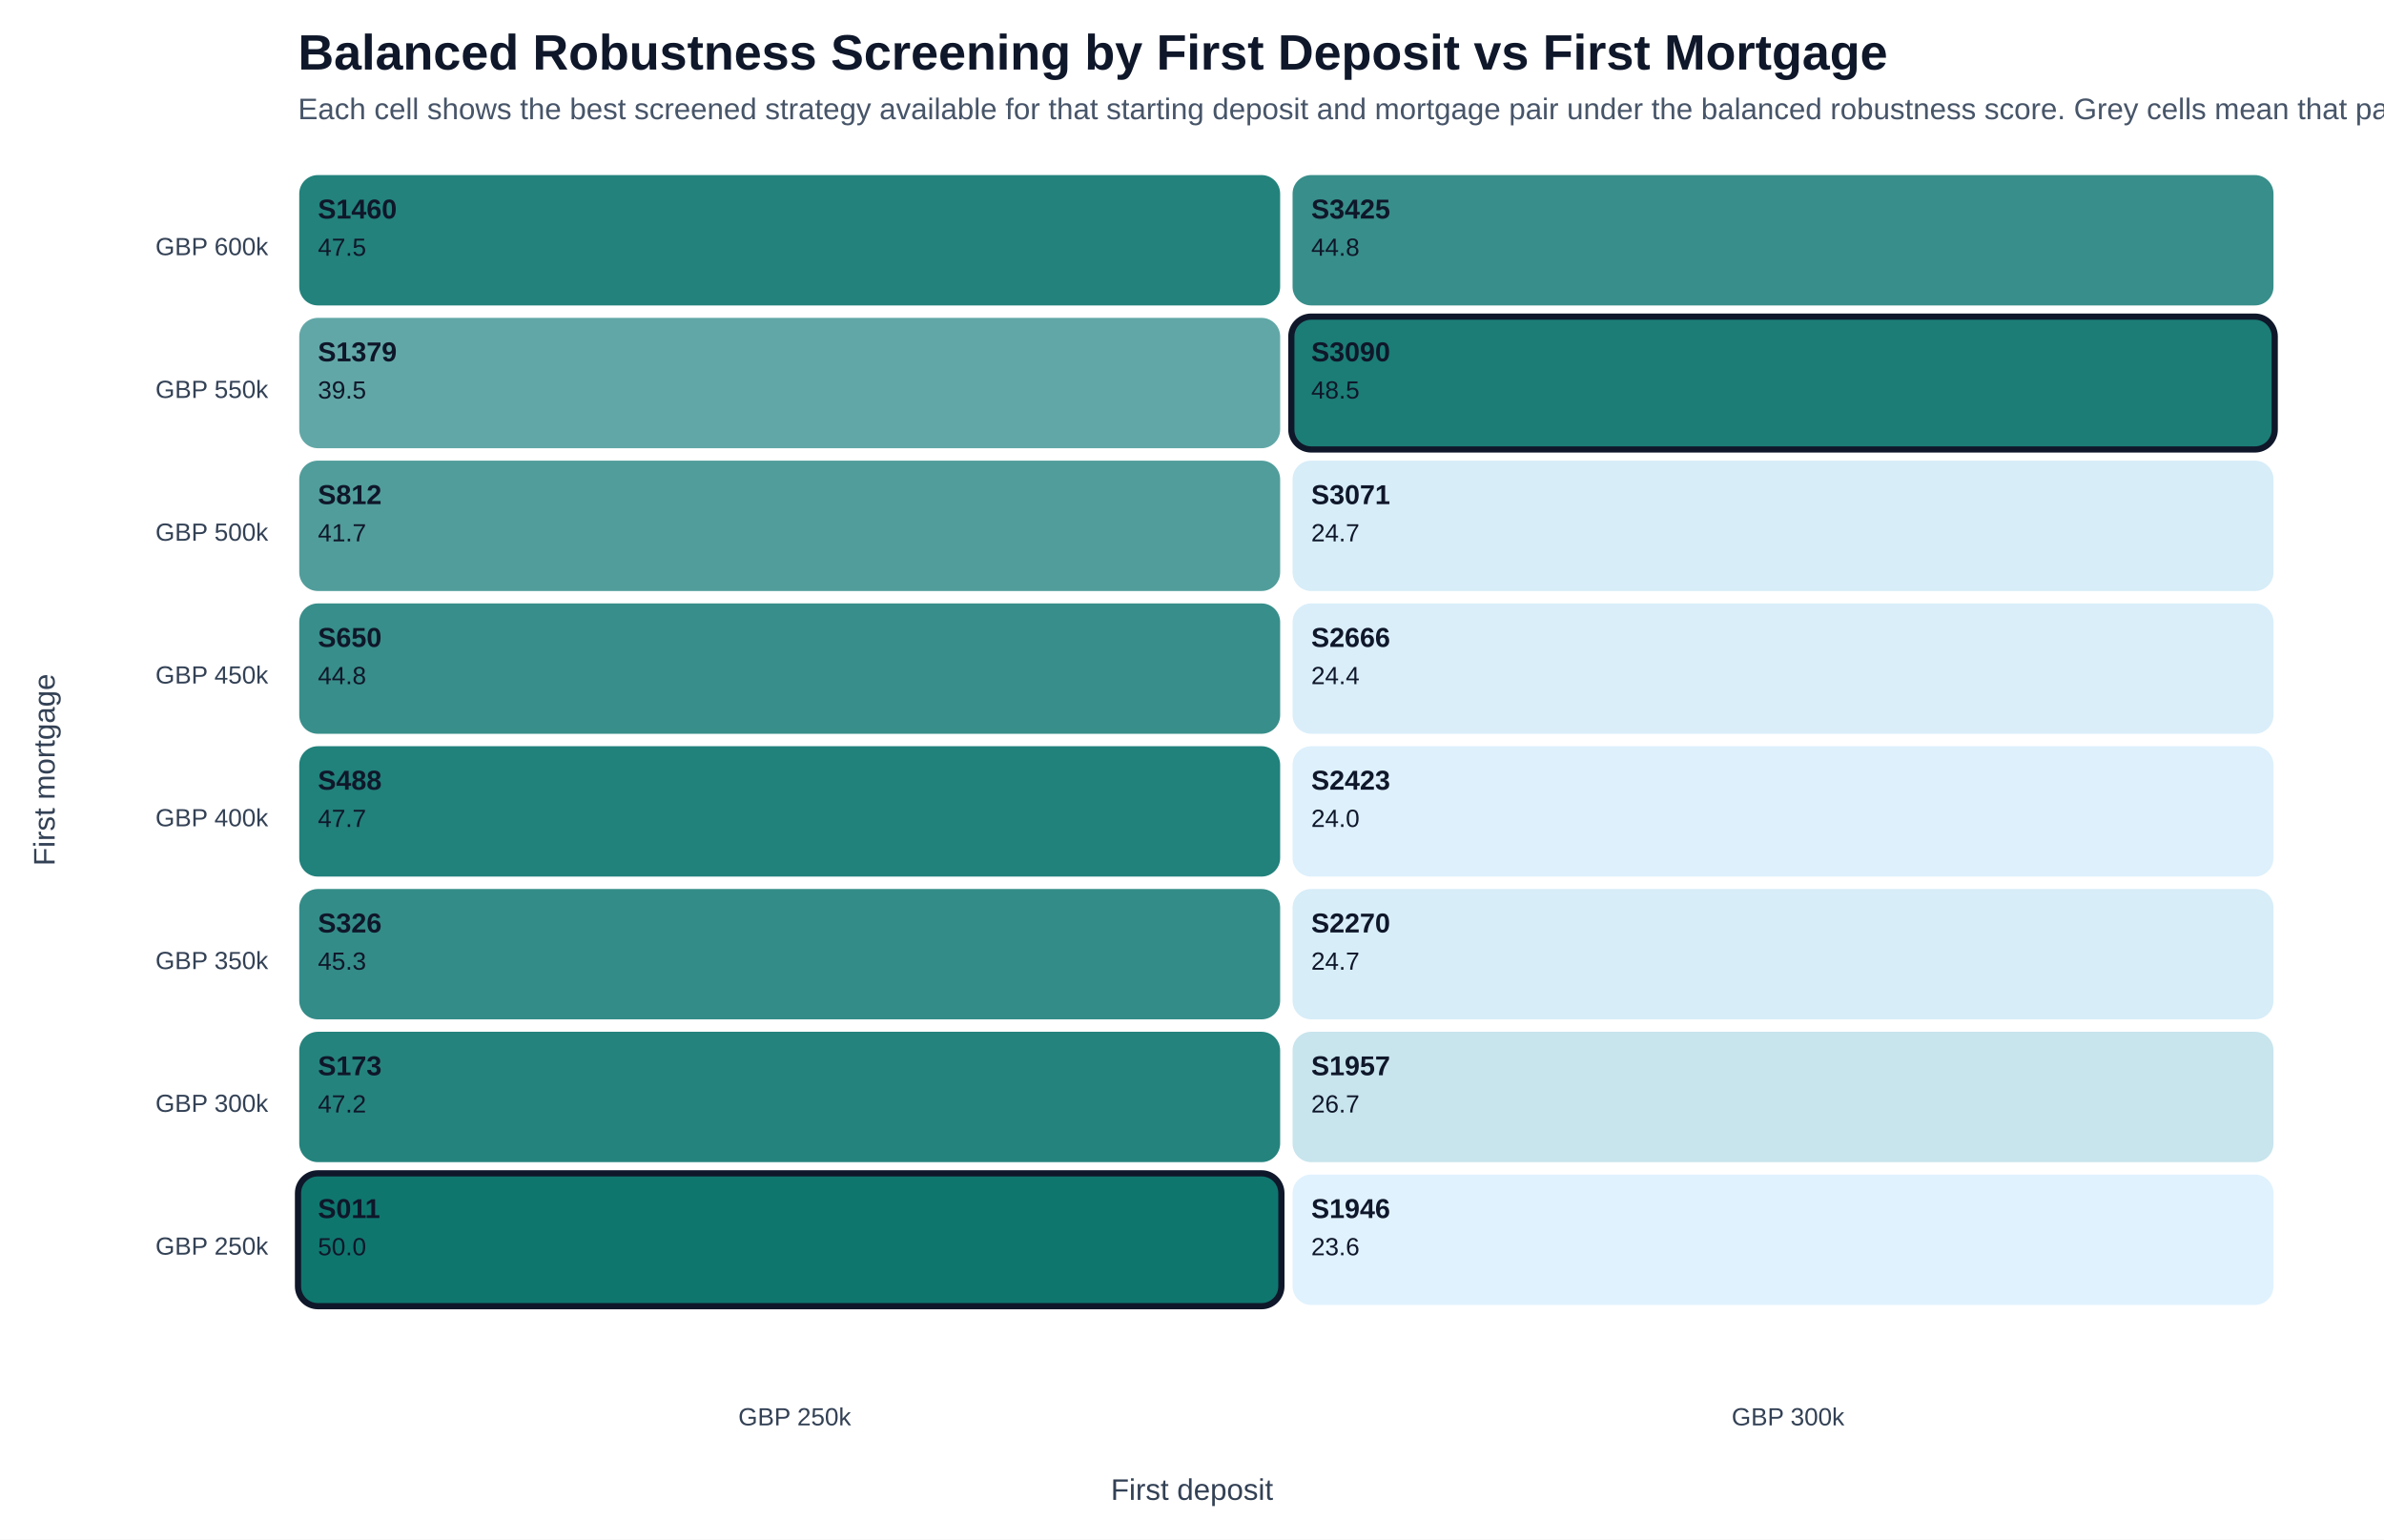
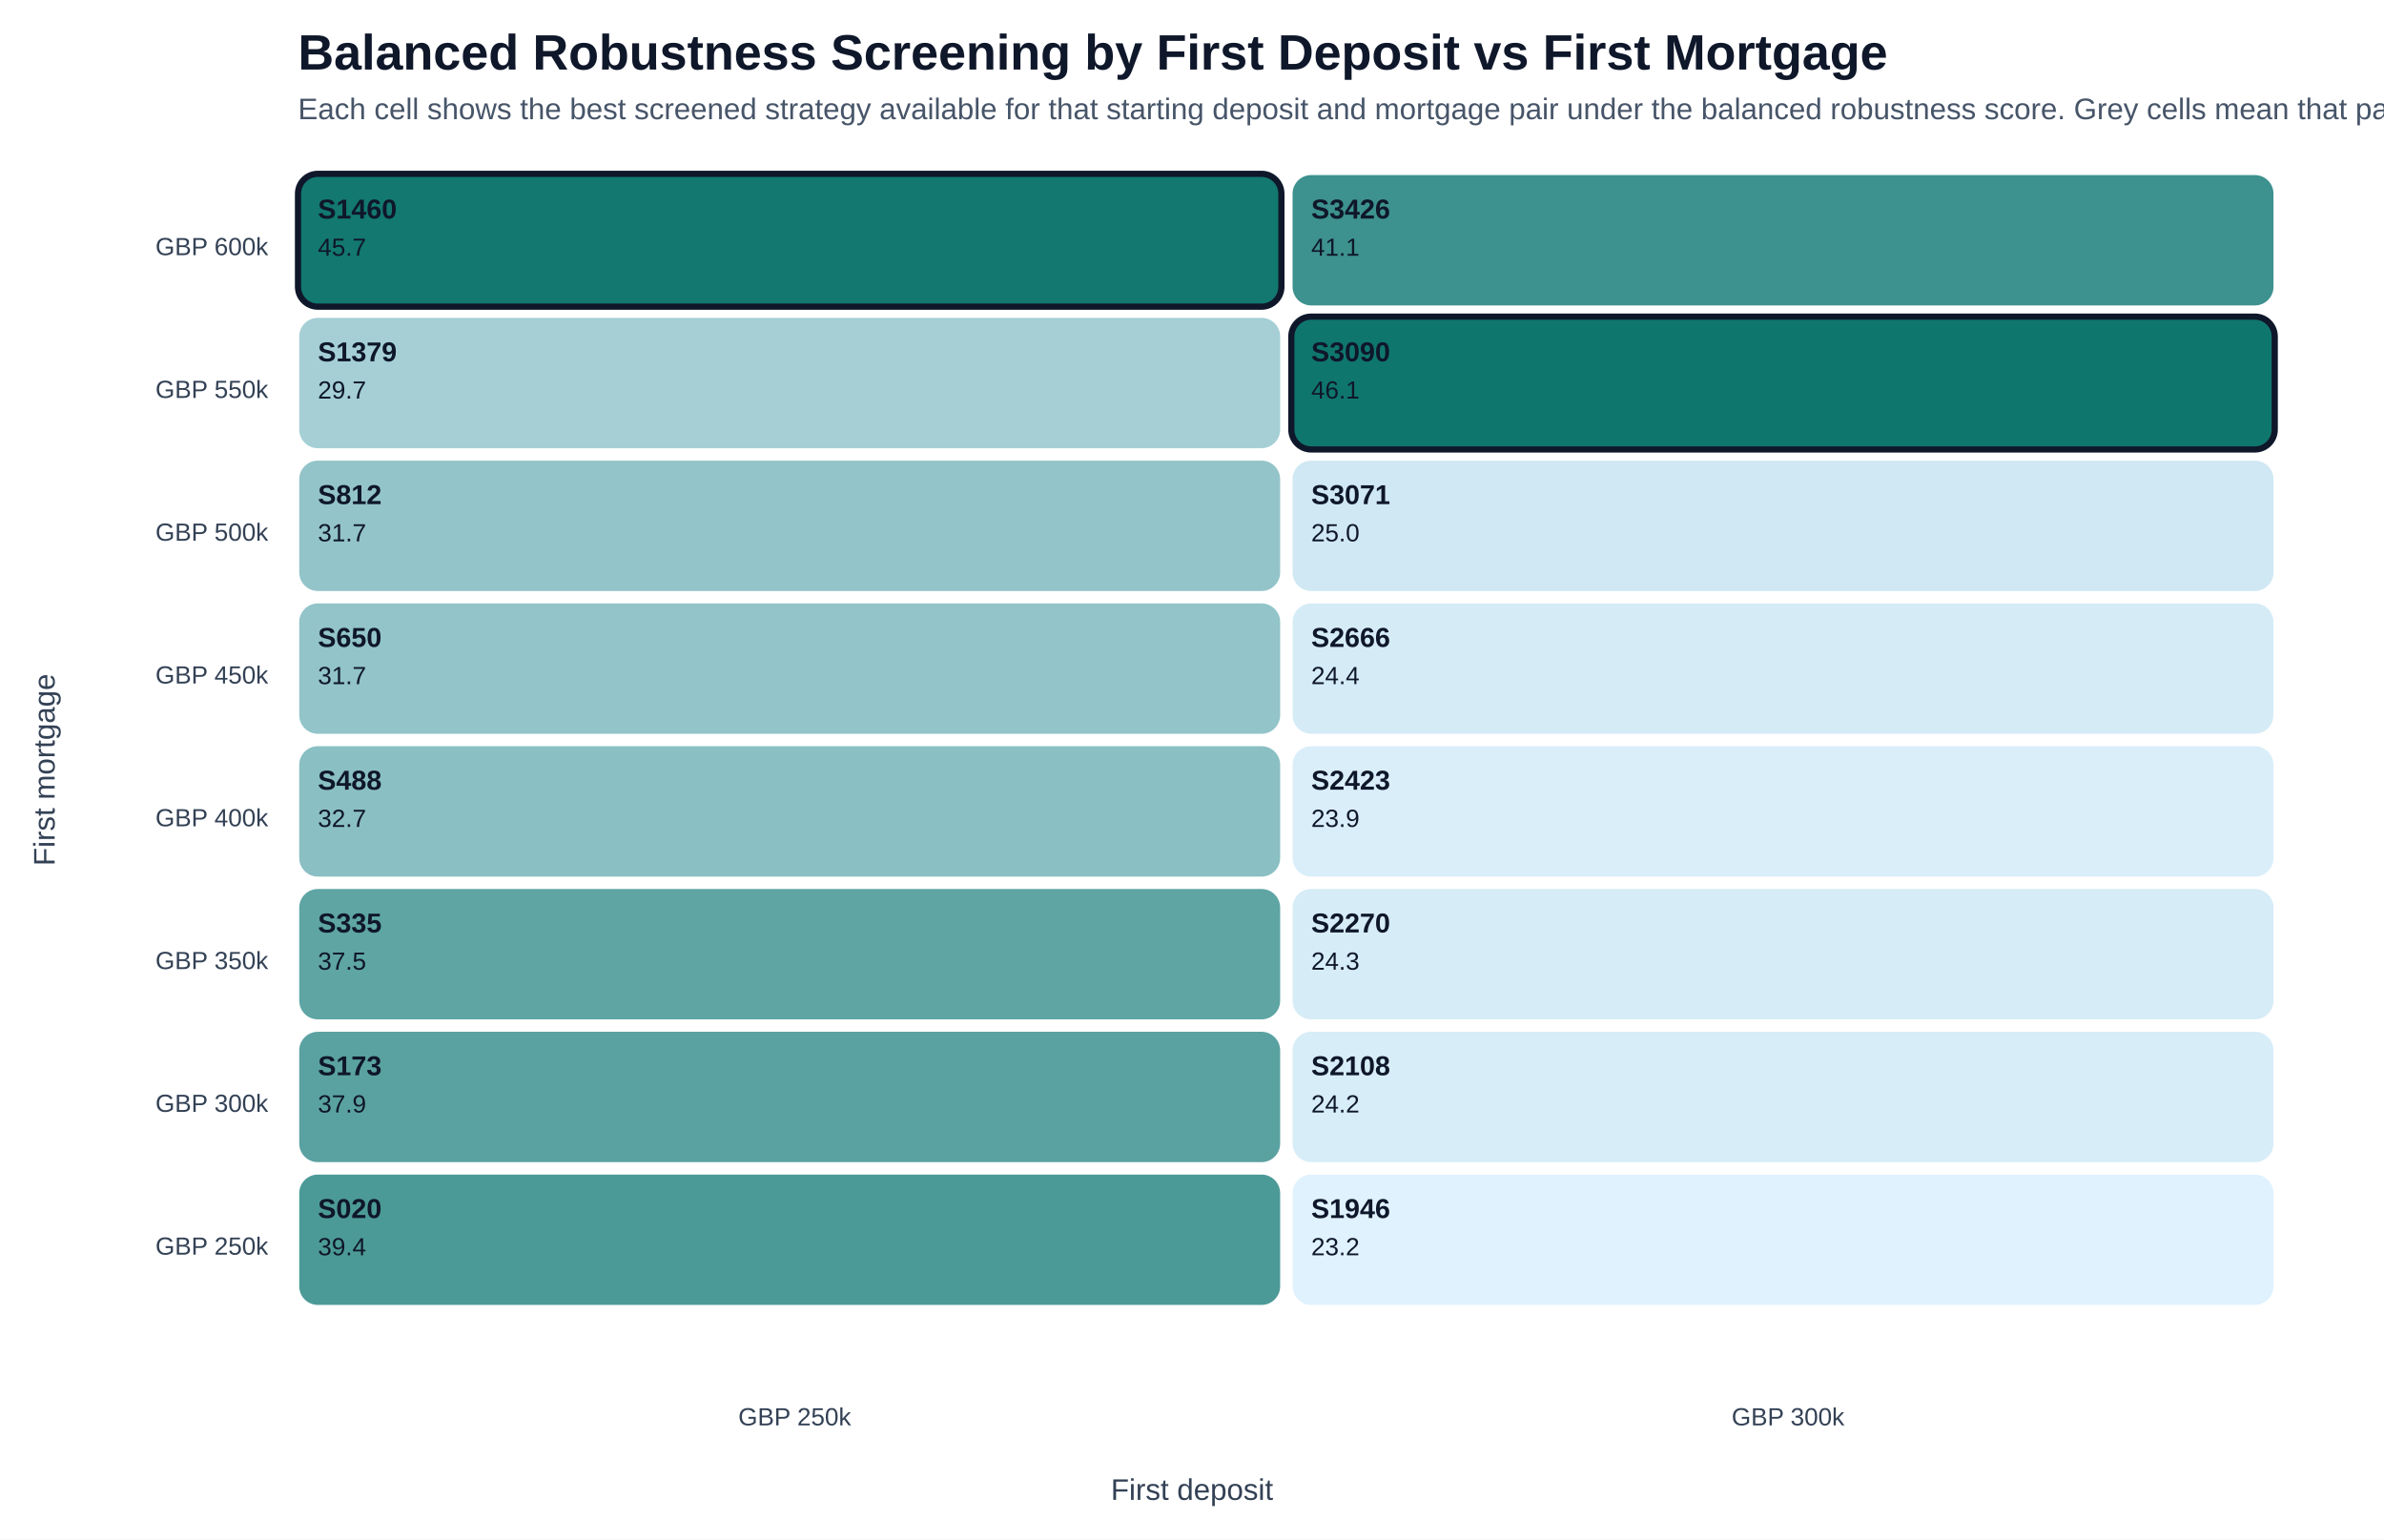
<svg xmlns="http://www.w3.org/2000/svg" width="960" height="620" viewBox="0 0 960 620">
  <rect width="960" height="620" fill="#ffffff" />
  <text x="120" y="28" font-size="20" font-family="Arial, sans-serif" font-weight="700" fill="#0f172a">Balanced Robustness Screening by First Deposit vs First Mortgage</text>
  <text x="120" y="48" font-size="12" font-family="Arial, sans-serif" fill="#475569">Each cell shows the best screened strategy available for that starting deposit and mortgage pair under the balanced robustness score. Grey cells mean that pair was in the plotted range but no screened strategy survived there. Bold outline marks the plateau region.</text>
-   <rect x="120" y="472.5" width="396" height="53.5" rx="8" fill="rgb(15, 118, 110)" stroke="#0f172a" stroke-width="2.5" />
-   <text x="128" y="490.5" font-size="11" font-family="Arial, sans-serif" font-weight="700" fill="#0f172a">S011</text>
-   <text x="128" y="505.5" font-size="10" font-family="Arial, sans-serif" fill="#0f172a">50.0</text>
-   <rect x="120" y="415" width="396" height="53.5" rx="8" fill="rgb(37, 131, 125)" stroke="#ffffff" stroke-width="1" />
+   <rect x="120" y="472.5" width="396" height="53.5" rx="8" fill="rgb(76, 154, 152)" stroke="#ffffff" stroke-width="1" />
+   <text x="128" y="490.5" font-size="11" font-family="Arial, sans-serif" font-weight="700" fill="#0f172a">S020</text>
+   <text x="128" y="505.5" font-size="10" font-family="Arial, sans-serif" fill="#0f172a">39.4</text>
+   <rect x="120" y="415" width="396" height="53.5" rx="8" fill="rgb(90, 162, 161)" stroke="#ffffff" stroke-width="1" />
  <text x="128" y="433" font-size="11" font-family="Arial, sans-serif" font-weight="700" fill="#0f172a">S173</text>
-   <text x="128" y="448" font-size="10" font-family="Arial, sans-serif" fill="#0f172a">47.2</text>
-   <rect x="120" y="357.5" width="396" height="53.5" rx="8" fill="rgb(52, 140, 136)" stroke="#ffffff" stroke-width="1" />
-   <text x="128" y="375.5" font-size="11" font-family="Arial, sans-serif" font-weight="700" fill="#0f172a">S326</text>
-   <text x="128" y="390.5" font-size="10" font-family="Arial, sans-serif" fill="#0f172a">45.3</text>
-   <rect x="120" y="300" width="396" height="53.5" rx="8" fill="rgb(33, 129, 123)" stroke="#ffffff" stroke-width="1" />
+   <text x="128" y="448" font-size="10" font-family="Arial, sans-serif" fill="#0f172a">37.9</text>
+   <rect x="120" y="357.5" width="396" height="53.5" rx="8" fill="rgb(94, 165, 164)" stroke="#ffffff" stroke-width="1" />
+   <text x="128" y="375.5" font-size="11" font-family="Arial, sans-serif" font-weight="700" fill="#0f172a">S335</text>
+   <text x="128" y="390.5" font-size="10" font-family="Arial, sans-serif" fill="#0f172a">37.5</text>
+   <rect x="120" y="300" width="396" height="53.5" rx="8" fill="rgb(138, 191, 195)" stroke="#ffffff" stroke-width="1" />
  <text x="128" y="318" font-size="11" font-family="Arial, sans-serif" font-weight="700" fill="#0f172a">S488</text>
-   <text x="128" y="333" font-size="10" font-family="Arial, sans-serif" fill="#0f172a">47.7</text>
-   <rect x="120" y="242.5" width="396" height="53.5" rx="8" fill="rgb(56, 142, 138)" stroke="#ffffff" stroke-width="1" />
+   <text x="128" y="333" font-size="10" font-family="Arial, sans-serif" fill="#0f172a">32.7</text>
+   <rect x="120" y="242.5" width="396" height="53.5" rx="8" fill="rgb(146, 196, 201)" stroke="#ffffff" stroke-width="1" />
  <text x="128" y="260.5" font-size="11" font-family="Arial, sans-serif" font-weight="700" fill="#0f172a">S650</text>
-   <text x="128" y="275.5" font-size="10" font-family="Arial, sans-serif" fill="#0f172a">44.8</text>
-   <rect x="120" y="185" width="396" height="53.5" rx="8" fill="rgb(81, 157, 155)" stroke="#ffffff" stroke-width="1" />
+   <text x="128" y="275.5" font-size="10" font-family="Arial, sans-serif" fill="#0f172a">31.7</text>
+   <rect x="120" y="185" width="396" height="53.5" rx="8" fill="rgb(147, 196, 201)" stroke="#ffffff" stroke-width="1" />
  <text x="128" y="203" font-size="11" font-family="Arial, sans-serif" font-weight="700" fill="#0f172a">S812</text>
-   <text x="128" y="218" font-size="10" font-family="Arial, sans-serif" fill="#0f172a">41.7</text>
-   <rect x="120" y="127.5" width="396" height="53.5" rx="8" fill="rgb(98, 167, 167)" stroke="#ffffff" stroke-width="1" />
+   <text x="128" y="218" font-size="10" font-family="Arial, sans-serif" fill="#0f172a">31.7</text>
+   <rect x="120" y="127.5" width="396" height="53.5" rx="8" fill="rgb(165, 207, 213)" stroke="#ffffff" stroke-width="1" />
  <text x="128" y="145.5" font-size="11" font-family="Arial, sans-serif" font-weight="700" fill="#0f172a">S1379</text>
-   <text x="128" y="160.5" font-size="10" font-family="Arial, sans-serif" fill="#0f172a">39.5</text>
-   <rect x="120" y="70" width="396" height="53.5" rx="8" fill="rgb(35, 130, 124)" stroke="#ffffff" stroke-width="1" />
+   <text x="128" y="160.5" font-size="10" font-family="Arial, sans-serif" fill="#0f172a">29.7</text>
+   <rect x="120" y="70" width="396" height="53.5" rx="8" fill="rgb(18, 120, 112)" stroke="#0f172a" stroke-width="2.5" />
  <text x="128" y="88" font-size="11" font-family="Arial, sans-serif" font-weight="700" fill="#0f172a">S1460</text>
-   <text x="128" y="103" font-size="10" font-family="Arial, sans-serif" fill="#0f172a">47.5</text>
+   <text x="128" y="103" font-size="10" font-family="Arial, sans-serif" fill="#0f172a">45.7</text>
  <rect x="520" y="472.5" width="396" height="53.5" rx="8" fill="rgb(224, 242, 254)" stroke="#ffffff" stroke-width="1" />
  <text x="528" y="490.5" font-size="11" font-family="Arial, sans-serif" font-weight="700" fill="#0f172a">S1946</text>
-   <text x="528" y="505.5" font-size="10" font-family="Arial, sans-serif" fill="#0f172a">23.6</text>
-   <rect x="520" y="415" width="396" height="53.5" rx="8" fill="rgb(200, 228, 237)" stroke="#ffffff" stroke-width="1" />
-   <text x="528" y="433" font-size="11" font-family="Arial, sans-serif" font-weight="700" fill="#0f172a">S1957</text>
-   <text x="528" y="448" font-size="10" font-family="Arial, sans-serif" fill="#0f172a">26.7</text>
-   <rect x="520" y="357.5" width="396" height="53.5" rx="8" fill="rgb(215, 237, 248)" stroke="#ffffff" stroke-width="1" />
+   <text x="528" y="505.5" font-size="10" font-family="Arial, sans-serif" fill="#0f172a">23.2</text>
+   <rect x="520" y="415" width="396" height="53.5" rx="8" fill="rgb(215, 237, 248)" stroke="#ffffff" stroke-width="1" />
+   <text x="528" y="433" font-size="11" font-family="Arial, sans-serif" font-weight="700" fill="#0f172a">S2108</text>
+   <text x="528" y="448" font-size="10" font-family="Arial, sans-serif" fill="#0f172a">24.2</text>
+   <rect x="520" y="357.5" width="396" height="53.5" rx="8" fill="rgb(214, 236, 247)" stroke="#ffffff" stroke-width="1" />
  <text x="528" y="375.5" font-size="11" font-family="Arial, sans-serif" font-weight="700" fill="#0f172a">S2270</text>
-   <text x="528" y="390.5" font-size="10" font-family="Arial, sans-serif" fill="#0f172a">24.7</text>
-   <rect x="520" y="300" width="396" height="53.5" rx="8" fill="rgb(221, 240, 252)" stroke="#ffffff" stroke-width="1" />
+   <text x="528" y="390.5" font-size="10" font-family="Arial, sans-serif" fill="#0f172a">24.3</text>
+   <rect x="520" y="300" width="396" height="53.5" rx="8" fill="rgb(218, 238, 250)" stroke="#ffffff" stroke-width="1" />
  <text x="528" y="318" font-size="11" font-family="Arial, sans-serif" font-weight="700" fill="#0f172a">S2423</text>
-   <text x="528" y="333" font-size="10" font-family="Arial, sans-serif" fill="#0f172a">24.0</text>
-   <rect x="520" y="242.5" width="396" height="53.5" rx="8" fill="rgb(218, 238, 250)" stroke="#ffffff" stroke-width="1" />
+   <text x="528" y="333" font-size="10" font-family="Arial, sans-serif" fill="#0f172a">23.9</text>
+   <rect x="520" y="242.5" width="396" height="53.5" rx="8" fill="rgb(213, 236, 247)" stroke="#ffffff" stroke-width="1" />
  <text x="528" y="260.5" font-size="11" font-family="Arial, sans-serif" font-weight="700" fill="#0f172a">S2666</text>
  <text x="528" y="275.5" font-size="10" font-family="Arial, sans-serif" fill="#0f172a">24.4</text>
-   <rect x="520" y="185" width="396" height="53.5" rx="8" fill="rgb(215, 237, 248)" stroke="#ffffff" stroke-width="1" />
+   <rect x="520" y="185" width="396" height="53.5" rx="8" fill="rgb(208, 232, 243)" stroke="#ffffff" stroke-width="1" />
  <text x="528" y="203" font-size="11" font-family="Arial, sans-serif" font-weight="700" fill="#0f172a">S3071</text>
-   <text x="528" y="218" font-size="10" font-family="Arial, sans-serif" fill="#0f172a">24.7</text>
-   <rect x="520" y="127.5" width="396" height="53.5" rx="8" fill="rgb(27, 125, 118)" stroke="#0f172a" stroke-width="2.5" />
+   <text x="528" y="218" font-size="10" font-family="Arial, sans-serif" fill="#0f172a">25.0</text>
+   <rect x="520" y="127.5" width="396" height="53.5" rx="8" fill="rgb(15, 118, 110)" stroke="#0f172a" stroke-width="2.5" />
  <text x="528" y="145.5" font-size="11" font-family="Arial, sans-serif" font-weight="700" fill="#0f172a">S3090</text>
-   <text x="528" y="160.5" font-size="10" font-family="Arial, sans-serif" fill="#0f172a">48.5</text>
-   <rect x="520" y="70" width="396" height="53.5" rx="8" fill="rgb(56, 142, 138)" stroke="#ffffff" stroke-width="1" />
-   <text x="528" y="88" font-size="11" font-family="Arial, sans-serif" font-weight="700" fill="#0f172a">S3425</text>
-   <text x="528" y="103" font-size="10" font-family="Arial, sans-serif" fill="#0f172a">44.8</text>
+   <text x="528" y="160.5" font-size="10" font-family="Arial, sans-serif" fill="#0f172a">46.1</text>
+   <rect x="520" y="70" width="396" height="53.5" rx="8" fill="rgb(61, 145, 142)" stroke="#ffffff" stroke-width="1" />
+   <text x="528" y="88" font-size="11" font-family="Arial, sans-serif" font-weight="700" fill="#0f172a">S3426</text>
+   <text x="528" y="103" font-size="10" font-family="Arial, sans-serif" fill="#0f172a">41.1</text>
  <text x="320" y="574" text-anchor="middle" font-size="10" font-family="Arial, sans-serif" fill="#334155">GBP 250k</text>
  <text x="720" y="574" text-anchor="middle" font-size="10" font-family="Arial, sans-serif" fill="#334155">GBP 300k</text>
  <text x="108" y="102.75" text-anchor="end" font-size="10" font-family="Arial, sans-serif" fill="#334155">GBP 600k</text>
  <text x="108" y="160.25" text-anchor="end" font-size="10" font-family="Arial, sans-serif" fill="#334155">GBP 550k</text>
  <text x="108" y="217.75" text-anchor="end" font-size="10" font-family="Arial, sans-serif" fill="#334155">GBP 500k</text>
  <text x="108" y="275.25" text-anchor="end" font-size="10" font-family="Arial, sans-serif" fill="#334155">GBP 450k</text>
  <text x="108" y="332.75" text-anchor="end" font-size="10" font-family="Arial, sans-serif" fill="#334155">GBP 400k</text>
  <text x="108" y="390.25" text-anchor="end" font-size="10" font-family="Arial, sans-serif" fill="#334155">GBP 350k</text>
  <text x="108" y="447.75" text-anchor="end" font-size="10" font-family="Arial, sans-serif" fill="#334155">GBP 300k</text>
  <text x="108" y="505.25" text-anchor="end" font-size="10" font-family="Arial, sans-serif" fill="#334155">GBP 250k</text>
  <text x="480" y="604" text-anchor="middle" font-size="12" font-family="Arial, sans-serif" fill="#334155">First deposit</text>
  <text x="22" y="310" transform="rotate(-90 22 310)" text-anchor="middle" font-size="12" font-family="Arial, sans-serif" fill="#334155">First mortgage</text>
</svg>
